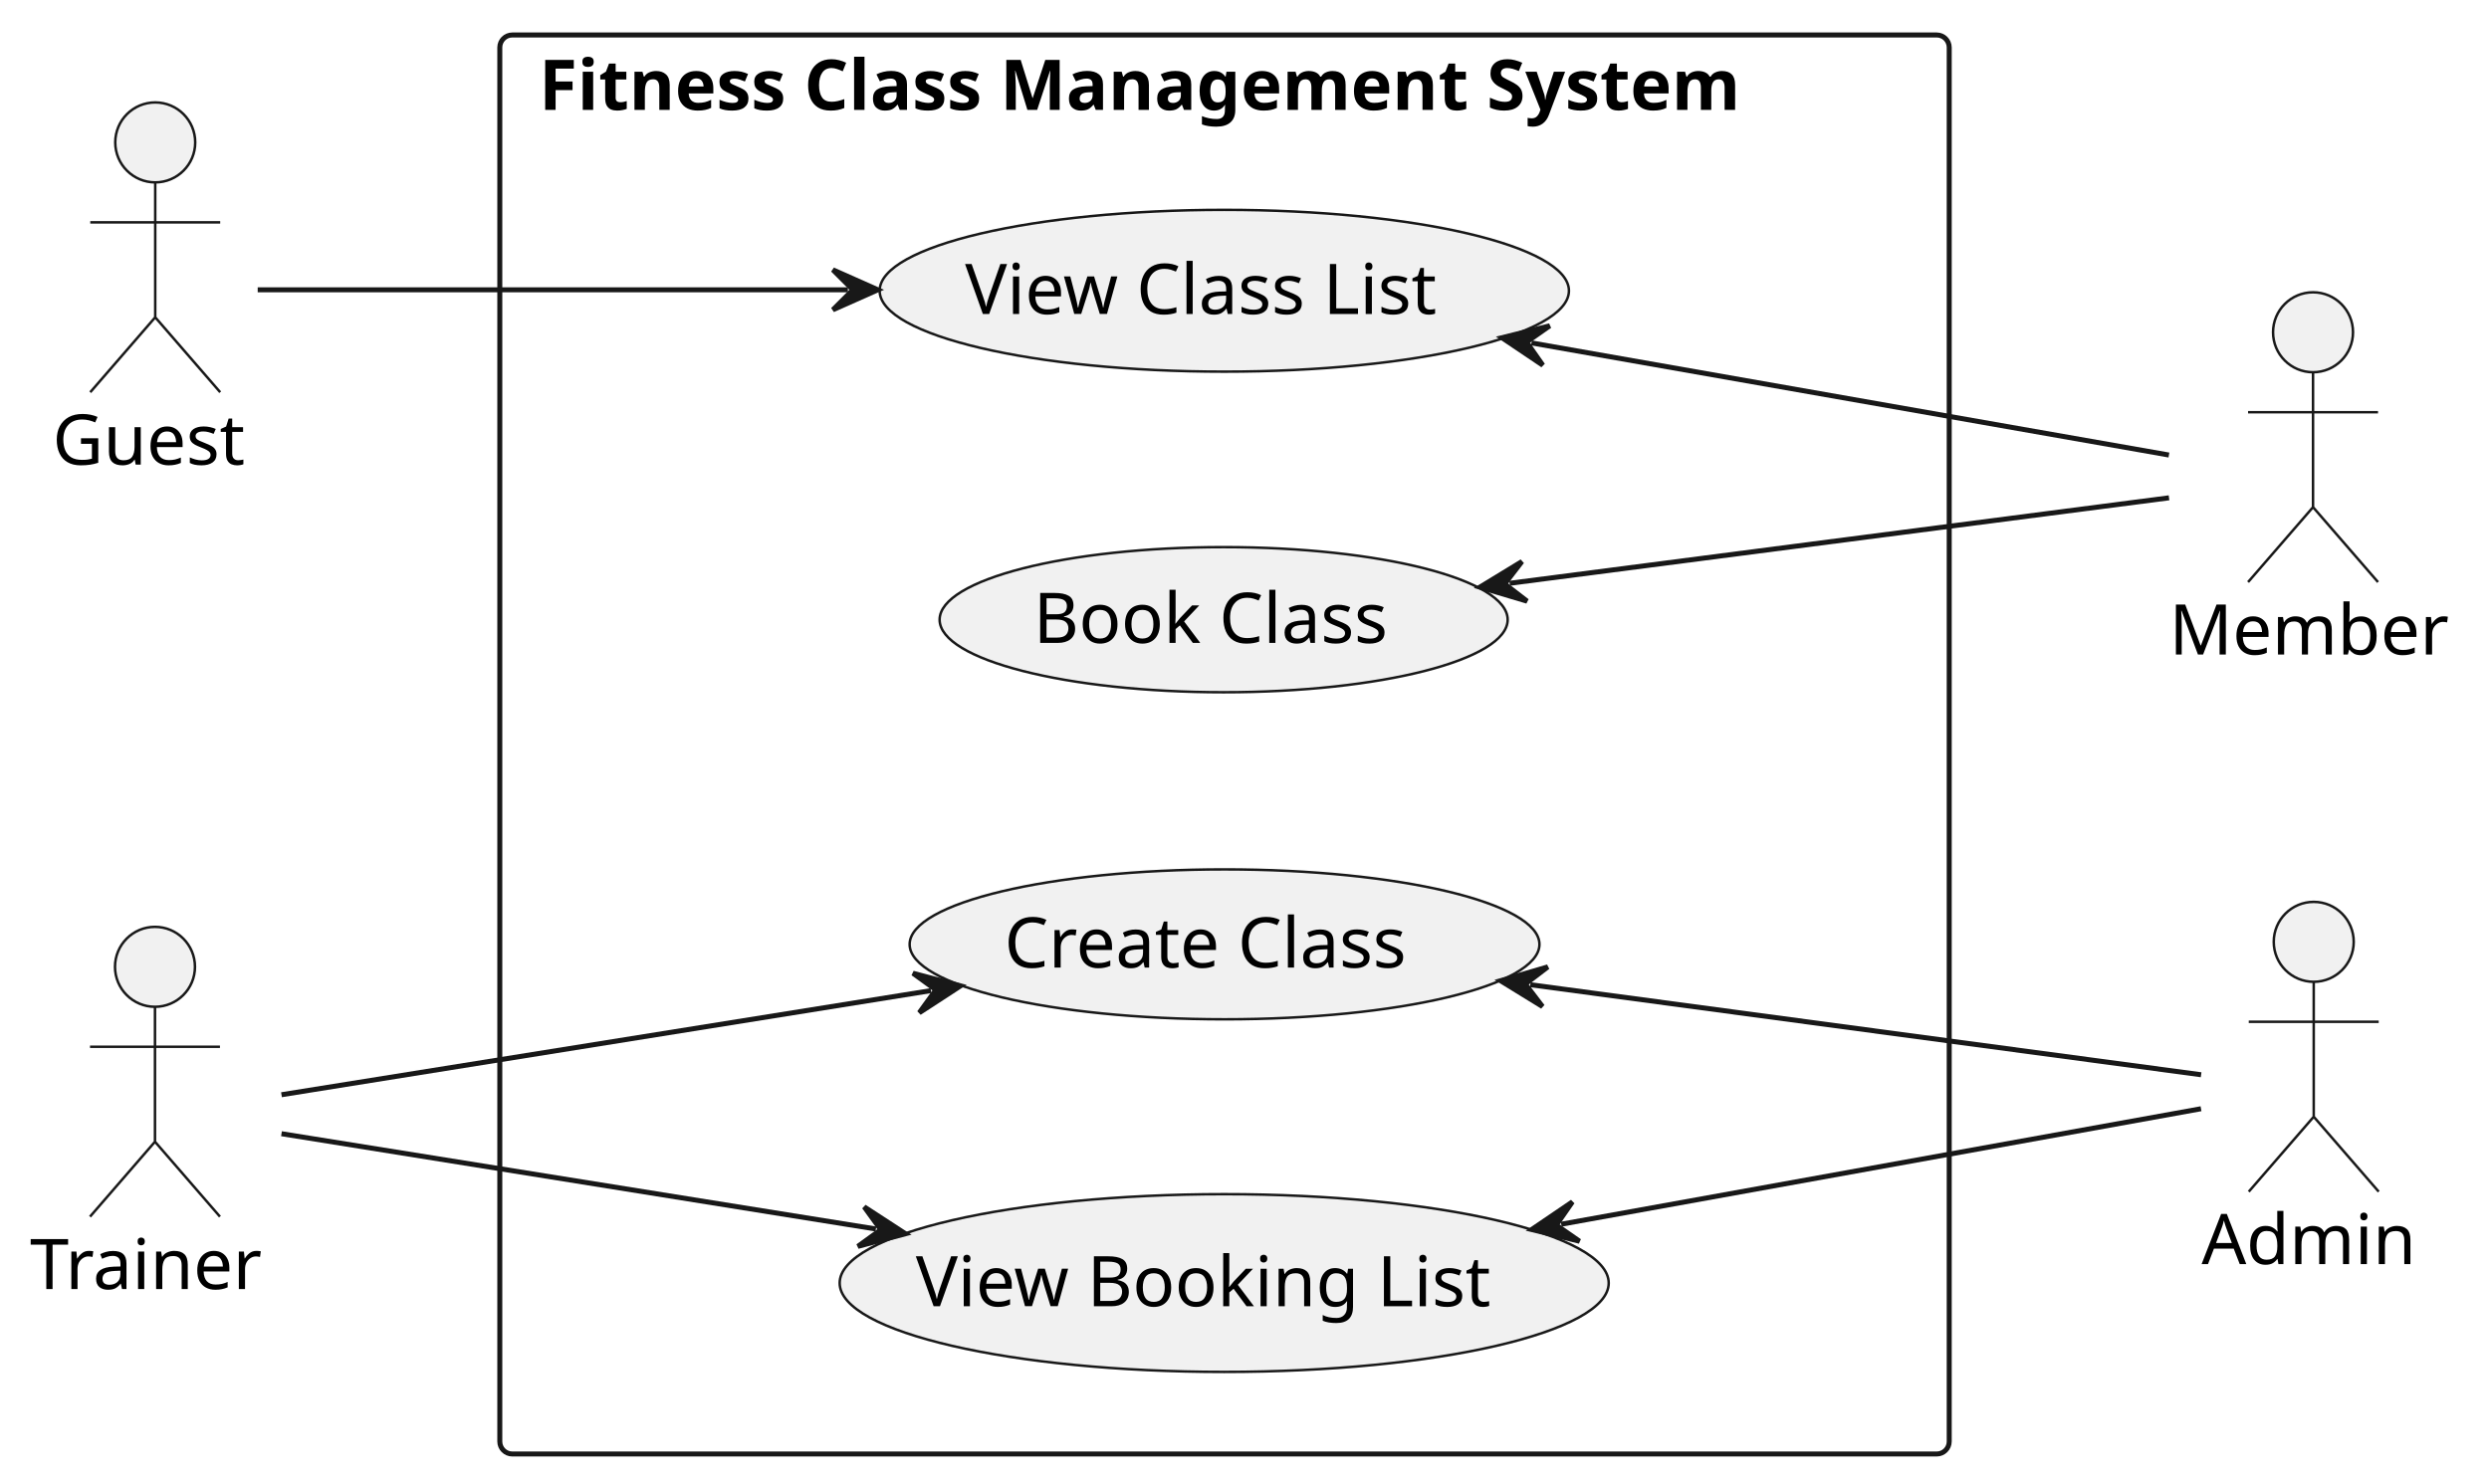
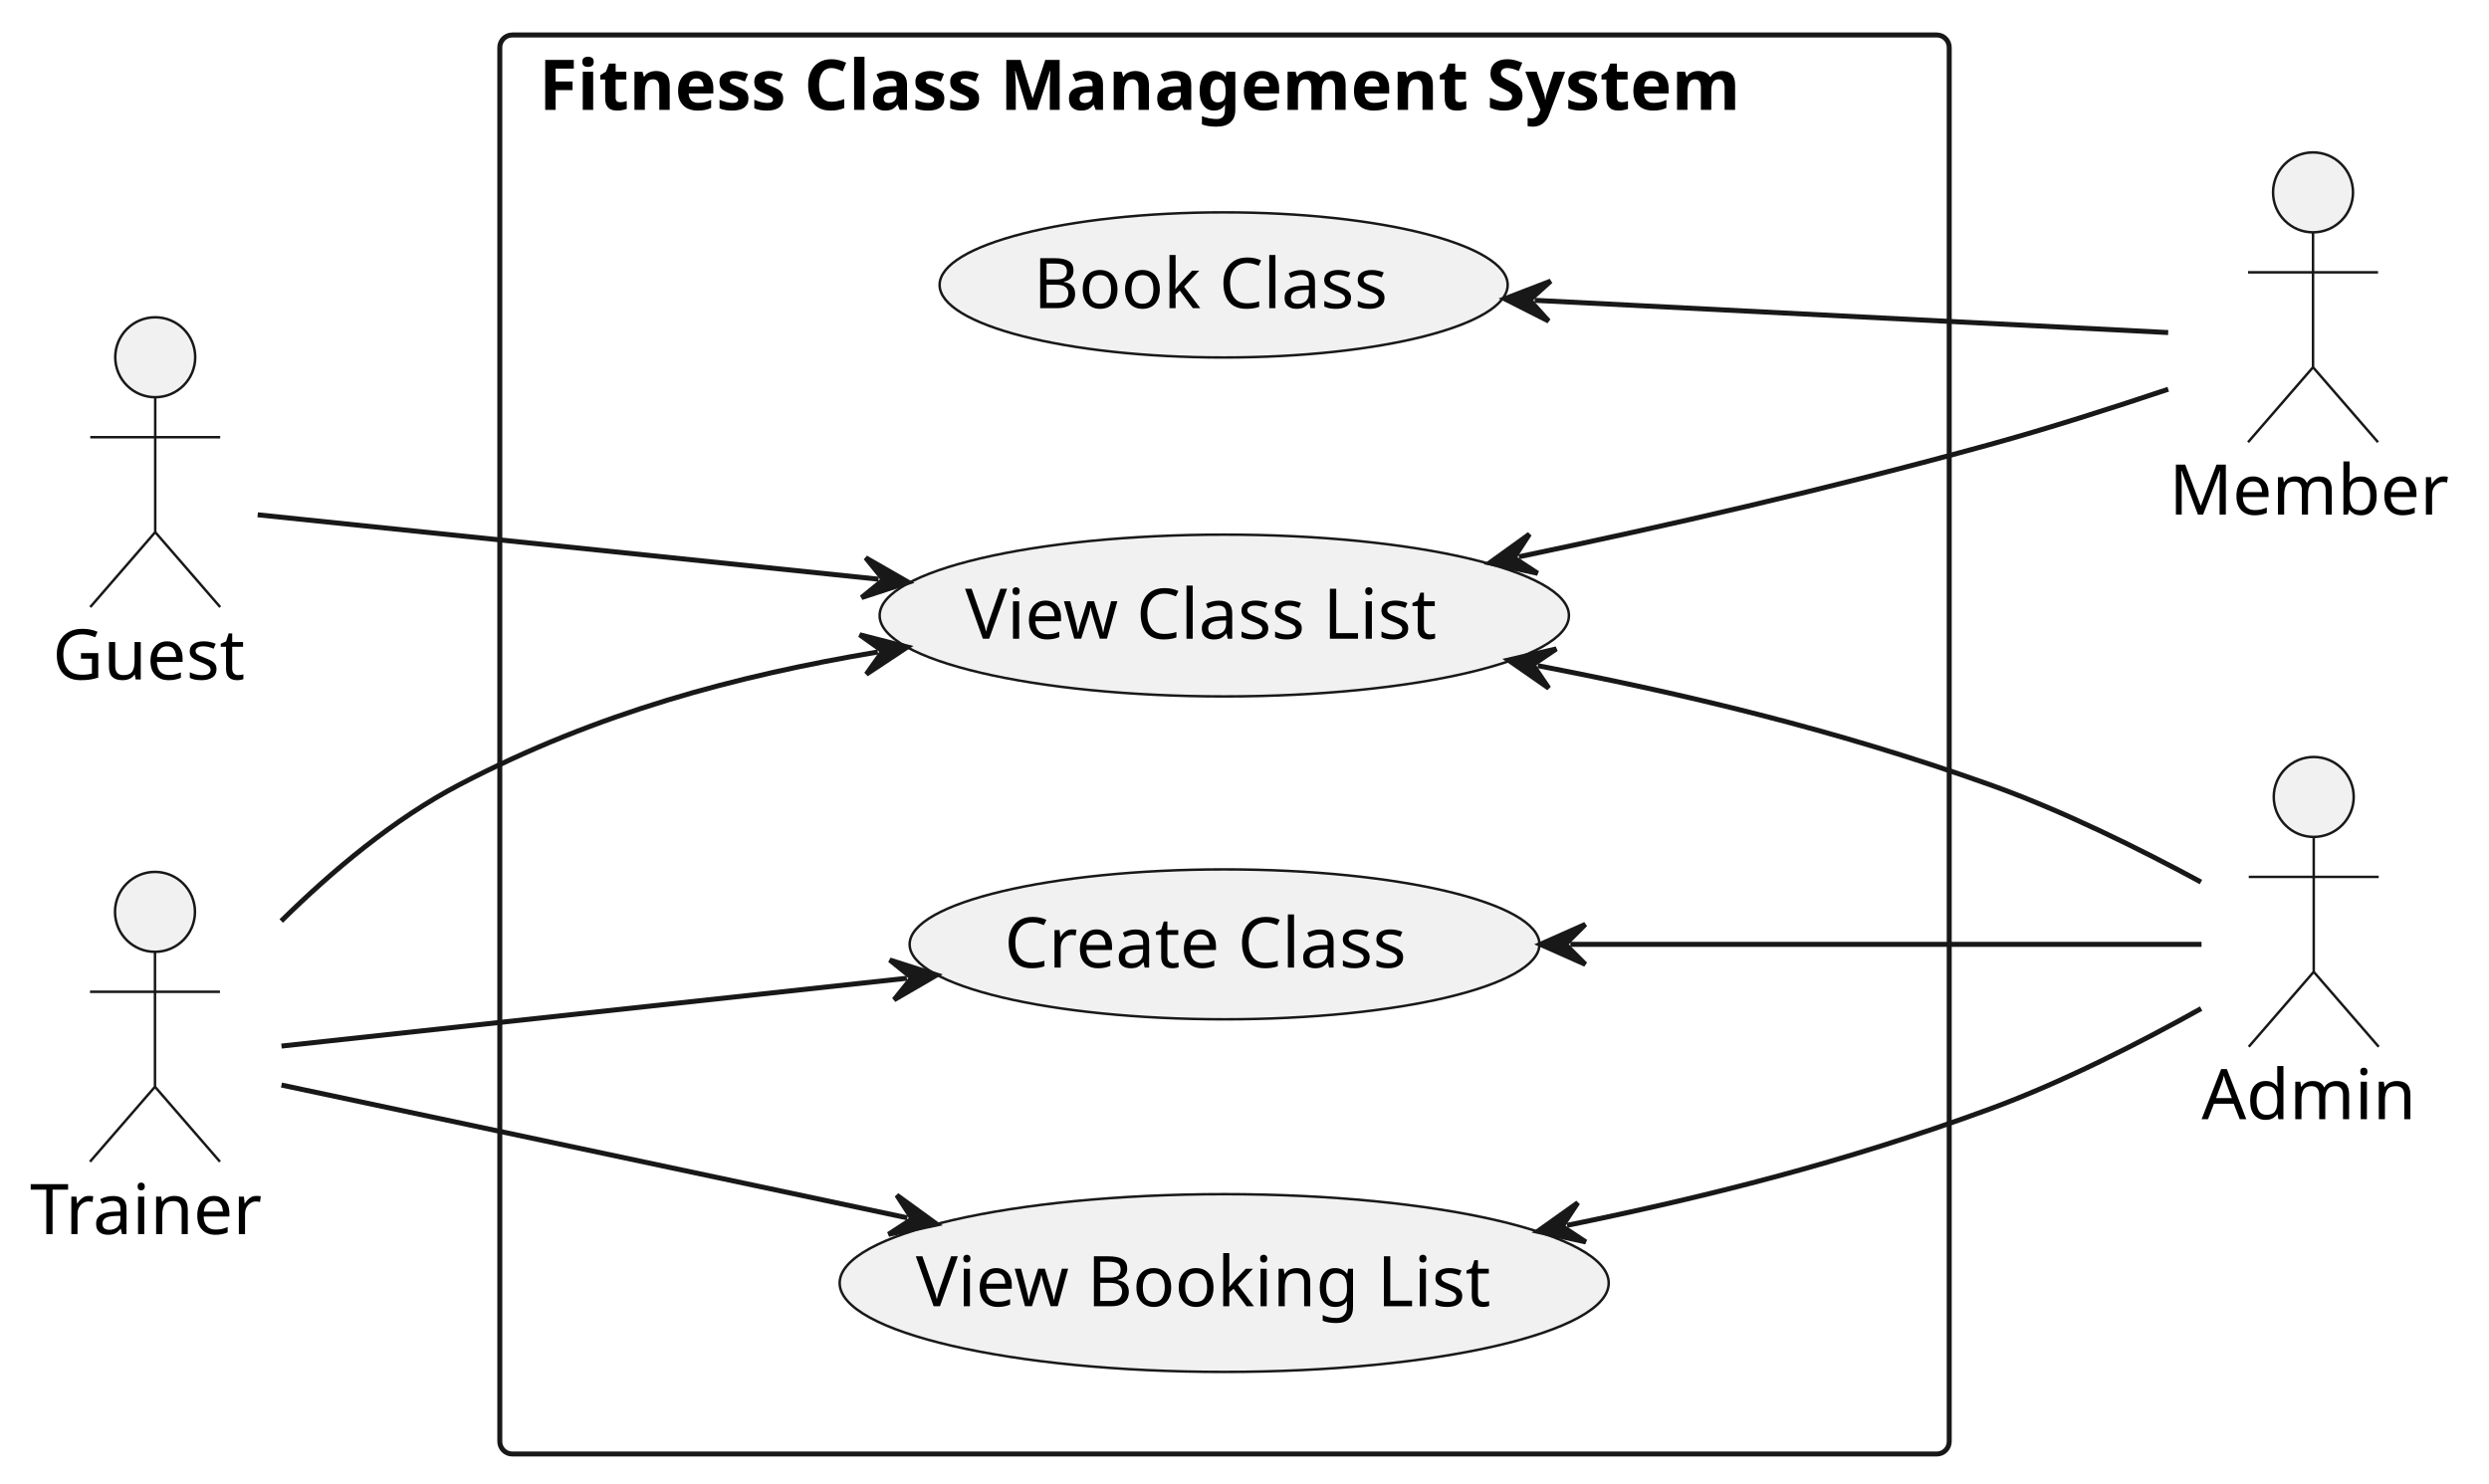
<svg xmlns="http://www.w3.org/2000/svg" contentStyleType="text/css" data-diagram-type="DESCRIPTION" height="297px" preserveAspectRatio="none" style="width:498px;height:297px;background:#FFFFFF;" version="1.1" viewBox="0 0 498 297" width="498px" zoomAndPan="magnify">
  <defs />
  <g>
    <g class="cluster" data-entity="Fitness Class Management System" data-source-line="6" data-uid="ent0004" id="cluster_Fitness Class Management System">
      <rect fill="none" height="284" rx="2.5" ry="2.5" style="stroke:#181818;stroke-width:1;" width="290" x="100" y="7" />
      <text fill="#000000" font-family="sans-serif" font-size="14" font-weight="bold" lengthAdjust="spacing" textLength="274.36" x="107.82" y="21.995">Fitness Class Management System</text>
    </g>
    <g class="entity" data-entity="UC1" data-source-line="8" data-uid="ent0005" id="entity_UC1">
-       <ellipse cx="244.956" cy="58.191" fill="#F1F1F1" rx="68.956" ry="16.191" style="stroke:#181818;stroke-width:0.5;" />
-       <text fill="#000000" font-family="sans-serif" font-size="14" lengthAdjust="spacing" textLength="103.735" x="193.088" y="62.84">View Class List</text>
+       <ellipse cx="244.956" cy="123.191" fill="#F1F1F1" rx="68.956" ry="16.191" style="stroke:#181818;stroke-width:0.5;" />
+       <text fill="#000000" font-family="sans-serif" font-size="14" lengthAdjust="spacing" textLength="103.735" x="193.088" y="127.84">View Class List</text>
    </g>
    <g class="entity" data-entity="UC2" data-source-line="9" data-uid="ent0006" id="entity_UC2">
-       <ellipse cx="244.828" cy="124.024" fill="#F1F1F1" rx="56.828" ry="14.524" style="stroke:#181818;stroke-width:0.5;" />
-       <text fill="#000000" font-family="sans-serif" font-size="14" lengthAdjust="spacing" textLength="76.125" x="206.766" y="128.672">Book Class</text>
+       <ellipse cx="244.828" cy="57.024" fill="#F1F1F1" rx="56.828" ry="14.524" style="stroke:#181818;stroke-width:0.5;" />
+       <text fill="#000000" font-family="sans-serif" font-size="14" lengthAdjust="spacing" textLength="76.125" x="206.766" y="61.672">Book Class</text>
    </g>
    <g class="entity" data-entity="UC3" data-source-line="10" data-uid="ent0007" id="entity_UC3">
      <ellipse cx="245.006" cy="189.001" fill="#F1F1F1" rx="63.006" ry="15.001" style="stroke:#181818;stroke-width:0.5;" />
      <text fill="#000000" font-family="sans-serif" font-size="14" lengthAdjust="spacing" textLength="88.108" x="200.952" y="193.65">Create Class</text>
    </g>
    <g class="entity" data-entity="UC4" data-source-line="11" data-uid="ent0008" id="entity_UC4">
      <ellipse cx="244.936" cy="256.787" fill="#F1F1F1" rx="76.936" ry="17.787" style="stroke:#181818;stroke-width:0.5;" />
      <text fill="#000000" font-family="sans-serif" font-size="14" lengthAdjust="spacing" textLength="123.395" x="183.238" y="261.436">View Booking List</text>
    </g>
    <g class="entity" data-entity="Guest" data-source-line="3" data-uid="ent0002" id="entity_Guest">
-       <ellipse cx="31.059" cy="28.5" fill="#F1F1F1" rx="8" ry="8" style="stroke:#181818;stroke-width:0.5;" />
-       <path d="M31.059,36.5 L31.059,63.5 M18.059,44.5 L44.059,44.5 M31.059,63.5 L18.059,78.5 M31.059,63.5 L44.059,78.5" fill="none" style="stroke:#181818;stroke-width:0.5;" />
-       <text fill="#000000" font-family="sans-serif" font-size="14" lengthAdjust="spacing" textLength="41.118" x="10.5" y="92.995">Guest</text>
+       <ellipse cx="31.059" cy="71.5" fill="#F1F1F1" rx="8" ry="8" style="stroke:#181818;stroke-width:0.5;" />
+       <path d="M31.059,79.5 L31.059,106.5 M18.059,87.5 L44.059,87.5 M31.059,106.5 L18.059,121.5 M31.059,106.5 L44.059,121.5" fill="none" style="stroke:#181818;stroke-width:0.5;" />
+       <text fill="#000000" font-family="sans-serif" font-size="14" lengthAdjust="spacing" textLength="41.118" x="10.5" y="135.995">Guest</text>
    </g>
    <g class="entity" data-entity="Trainer" data-source-line="4" data-uid="ent0003" id="entity_Trainer">
-       <ellipse cx="31.009" cy="193.5" fill="#F1F1F1" rx="8" ry="8" style="stroke:#181818;stroke-width:0.5;" />
-       <path d="M31.009,201.5 L31.009,228.5 M18.009,209.5 L44.009,209.5 M31.009,228.5 L18.009,243.5 M31.009,228.5 L44.009,243.5" fill="none" style="stroke:#181818;stroke-width:0.5;" />
-       <text fill="#000000" font-family="sans-serif" font-size="14" lengthAdjust="spacing" textLength="50.019" x="6" y="257.995">Trainer</text>
+       <ellipse cx="31.009" cy="182.5" fill="#F1F1F1" rx="8" ry="8" style="stroke:#181818;stroke-width:0.5;" />
+       <path d="M31.009,190.5 L31.009,217.5 M18.009,198.5 L44.009,198.5 M31.009,217.5 L18.009,232.5 M31.009,217.5 L44.009,232.5" fill="none" style="stroke:#181818;stroke-width:0.5;" />
+       <text fill="#000000" font-family="sans-serif" font-size="14" lengthAdjust="spacing" textLength="50.019" x="6" y="246.995">Trainer</text>
    </g>
    <g class="entity" data-entity="Member" data-source-line="14" data-uid="ent0009" id="entity_Member">
-       <ellipse cx="462.793" cy="66.5" fill="#F1F1F1" rx="8" ry="8" style="stroke:#181818;stroke-width:0.5;" />
-       <path d="M462.793,74.5 L462.793,101.5 M449.793,82.5 L475.793,82.5 M462.793,101.5 L449.793,116.5 M462.793,101.5 L475.793,116.5" fill="none" style="stroke:#181818;stroke-width:0.5;" />
-       <text fill="#000000" font-family="sans-serif" font-size="14" lengthAdjust="spacing" textLength="57.586" x="434" y="130.995">Member</text>
+       <ellipse cx="462.793" cy="38.5" fill="#F1F1F1" rx="8" ry="8" style="stroke:#181818;stroke-width:0.5;" />
+       <path d="M462.793,46.5 L462.793,73.5 M449.793,54.5 L475.793,54.5 M462.793,73.5 L449.793,88.5 M462.793,73.5 L475.793,88.5" fill="none" style="stroke:#181818;stroke-width:0.5;" />
+       <text fill="#000000" font-family="sans-serif" font-size="14" lengthAdjust="spacing" textLength="57.586" x="434" y="102.995">Member</text>
    </g>
    <g class="entity" data-entity="Admin" data-source-line="15" data-uid="ent0010" id="entity_Admin">
-       <ellipse cx="462.932" cy="188.5" fill="#F1F1F1" rx="8" ry="8" style="stroke:#181818;stroke-width:0.5;" />
-       <path d="M462.932,196.5 L462.932,223.5 M449.932,204.5 L475.932,204.5 M462.932,223.5 L449.932,238.5 M462.932,223.5 L475.932,238.5" fill="none" style="stroke:#181818;stroke-width:0.5;" />
-       <text fill="#000000" font-family="sans-serif" font-size="14" lengthAdjust="spacing" textLength="44.864" x="440.5" y="252.995">Admin</text>
+       <ellipse cx="462.932" cy="159.5" fill="#F1F1F1" rx="8" ry="8" style="stroke:#181818;stroke-width:0.5;" />
+       <path d="M462.932,167.5 L462.932,194.5 M449.932,175.5 L475.932,175.5 M462.932,194.5 L449.932,209.5 M462.932,194.5 L475.932,209.5" fill="none" style="stroke:#181818;stroke-width:0.5;" />
+       <text fill="#000000" font-family="sans-serif" font-size="14" lengthAdjust="spacing" textLength="44.864" x="440.5" y="223.995">Admin</text>
    </g>
    <g class="link" data-entity-1="Guest" data-entity-2="UC1" data-source-line="18" data-uid="lnk11" id="link_Guest_UC1">
-       <path d="M51.56,58 C79.55,58 126.4,58 169.65,58" fill="none" id="Guest-to-UC1" style="stroke:#181818;stroke-width:1;" />
-       <polygon fill="#181818" points="175.65,58,166.65,54,170.65,58,166.65,62,175.65,58" style="stroke:#181818;stroke-width:1;" />
+       <path d="M51.56,103.03 C80.88,106.07 131.522,111.331 175.782,115.921" fill="none" id="Guest-to-UC1" style="stroke:#181818;stroke-width:1;" />
+       <polygon fill="#181818" points="181.75,116.54,173.211,111.633,176.777,116.024,172.385,119.59,181.75,116.54" style="stroke:#181818;stroke-width:1;" />
    </g>
-     <g class="link" data-entity-1="Trainer" data-entity-2="UC3" data-source-line="20" data-uid="lnk12" id="link_Trainer_UC3">
-       <path d="M56.32,219.1 C89.27,213.81 143.026,205.19 186.266,198.26" fill="none" id="Trainer-to-UC3" style="stroke:#181818;stroke-width:1;" />
-       <polygon fill="#181818" points="192.19,197.31,182.67,194.785,187.253,198.101,183.936,202.684,192.19,197.31" style="stroke:#181818;stroke-width:1;" />
+     <g class="link" data-entity-1="Trainer" data-entity-2="UC1" data-source-line="19" data-uid="lnk12" id="link_Trainer_UC1">
+       <path d="M56.27,184.33 C66.39,174.35 78.85,163.86 92,157 C119.57,142.61 147.123,135.286 175.633,130.486" fill="none" id="Trainer-to-UC1" style="stroke:#181818;stroke-width:1;" />
+       <polygon fill="#181818" points="181.55,129.49,172.011,127.04,176.619,130.32,173.339,134.929,181.55,129.49" style="stroke:#181818;stroke-width:1;" />
    </g>
-     <g class="link" data-entity-1="Trainer" data-entity-2="UC4" data-source-line="21" data-uid="lnk13" id="link_Trainer_UC4">
-       <path d="M56.32,226.9 C86.55,231.75 133.366,239.261 175.246,245.971" fill="none" id="Trainer-to-UC4" style="stroke:#181818;stroke-width:1;" />
-       <polygon fill="#181818" points="181.17,246.92,172.916,241.547,176.233,246.129,171.65,249.446,181.17,246.92" style="stroke:#181818;stroke-width:1;" />
+     <g class="link" data-entity-1="Trainer" data-entity-2="UC3" data-source-line="21" data-uid="lnk13" id="link_Trainer_UC3">
+       <path d="M56.32,209.36 C88.08,205.92 138.695,200.427 181.445,195.787" fill="none" id="Trainer-to-UC3" style="stroke:#181818;stroke-width:1;" />
+       <polygon fill="#181818" points="187.41,195.14,178.031,192.135,182.439,195.679,178.894,200.088,187.41,195.14" style="stroke:#181818;stroke-width:1;" />
    </g>
-     <g class="link" data-entity-1="UC1" data-entity-2="Member" data-source-line="24" data-uid="lnk14" id="link_UC1_Member">
-       <path d="M306.419,68.629 C348.909,76.099 400.27,85.14 433.96,91.07" fill="none" id="UC1-backto-Member" style="stroke:#181818;stroke-width:1;" />
-       <polygon fill="#181818" points="300.51,67.59,308.682,73.088,305.435,68.456,310.067,65.209,300.51,67.59" style="stroke:#181818;stroke-width:1;" />
+     <g class="link" data-entity-1="Trainer" data-entity-2="UC4" data-source-line="22" data-uid="lnk14" id="link_Trainer_UC4">
+       <path d="M56.32,217.16 C88.08,223.9 138.791,234.663 181.541,243.743" fill="none" id="Trainer-to-UC4" style="stroke:#181818;stroke-width:1;" />
+       <polygon fill="#181818" points="187.41,244.99,179.437,239.207,182.519,243.951,177.775,247.033,187.41,244.99" style="stroke:#181818;stroke-width:1;" />
    </g>
-     <g class="link" data-entity-1="UC2" data-entity-2="Member" data-source-line="25" data-uid="lnk15" id="link_UC2_Member">
-       <path d="M302.05,116.738 C344.92,111.178 399.12,104.15 433.98,99.63" fill="none" id="UC2-backto-Member" style="stroke:#181818;stroke-width:1;" />
-       <polygon fill="#181818" points="296.1,117.51,305.54,120.319,301.058,116.867,304.511,112.386,296.1,117.51" style="stroke:#181818;stroke-width:1;" />
+     <g class="link" data-entity-1="UC1" data-entity-2="Member" data-source-line="25" data-uid="lnk15" id="link_UC1_Member">
+       <path d="M303.892,111.438 C333.392,105.248 365.02,98.08 398,89 C409.84,85.74 422.73,81.62 433.82,77.9" fill="none" id="UC1-backto-Member" style="stroke:#181818;stroke-width:1;" />
+       <polygon fill="#181818" points="298.02,112.67,307.65,114.737,302.913,111.643,306.007,106.907,298.02,112.67" style="stroke:#181818;stroke-width:1;" />
    </g>
-     <g class="link" data-entity-1="UC3" data-entity-2="Admin" data-source-line="27" data-uid="lnk16" id="link_UC3_Admin">
-       <path d="M306.177,197.078 C351.537,203.168 407.95,210.74 440.4,215.1" fill="none" id="UC3-backto-Admin" style="stroke:#181818;stroke-width:1;" />
-       <polygon fill="#181818" points="300.23,196.28,308.618,201.442,305.185,196.945,309.682,193.513,300.23,196.28" style="stroke:#181818;stroke-width:1;" />
+     <g class="link" data-entity-1="UC2" data-entity-2="Member" data-source-line="26" data-uid="lnk16" id="link_UC2_Member">
+       <path d="M307.052,60.105 C349.432,62.265 400.25,64.86 433.81,66.56" fill="none" id="UC2-backto-Member" style="stroke:#181818;stroke-width:1;" />
+       <polygon fill="#181818" points="301.06,59.8,309.845,64.253,306.053,60.054,310.252,56.263,301.06,59.8" style="stroke:#181818;stroke-width:1;" />
    </g>
-     <g class="link" data-entity-1="UC4" data-entity-2="Admin" data-source-line="28" data-uid="lnk17" id="link_UC4_Admin">
-       <path d="M312.365,245.015 C357.045,236.955 409.38,227.5 440.38,221.9" fill="none" id="UC4-backto-Admin" style="stroke:#181818;stroke-width:1;" />
-       <polygon fill="#181818" points="306.46,246.08,316.027,248.419,311.381,245.192,314.607,240.546,306.46,246.08" style="stroke:#181818;stroke-width:1;" />
+     <g class="link" data-entity-1="UC1" data-entity-2="Admin" data-source-line="27" data-uid="lnk17" id="link_UC1_Admin">
+       <path d="M307.682,133.232 C336.832,138.832 366.92,145.94 398,157 C412.63,162.21 428.23,169.96 440.37,176.53" fill="none" id="UC1-backto-Admin" style="stroke:#181818;stroke-width:1;" />
+       <polygon fill="#181818" points="301.79,132.1,309.874,137.726,306.7,133.043,311.383,129.87,301.79,132.1" style="stroke:#181818;stroke-width:1;" />
+     </g>
+     <g class="link" data-entity-1="UC3" data-entity-2="Admin" data-source-line="29" data-uid="lnk18" id="link_UC3_Admin">
+       <path d="M314.19,189 C358.68,189 409.91,189 440.48,189" fill="none" id="UC3-backto-Admin" style="stroke:#181818;stroke-width:1;" />
+       <polygon fill="#181818" points="308.19,189,317.19,193,313.19,189,317.19,185,308.19,189" style="stroke:#181818;stroke-width:1;" />
+     </g>
+     <g class="link" data-entity-1="UC4" data-entity-2="Admin" data-source-line="30" data-uid="lnk19" id="link_UC4_Admin">
+       <path d="M313.539,245.241 C341.579,239.521 369.01,232.62 398,222 C412.67,216.62 428.28,208.63 440.4,201.86" fill="none" id="UC4-backto-Admin" style="stroke:#181818;stroke-width:1;" />
+       <polygon fill="#181818" points="307.66,246.44,317.278,248.56,312.559,245.441,315.679,240.722,307.66,246.44" style="stroke:#181818;stroke-width:1;" />
    </g>
  </g>
</svg>
